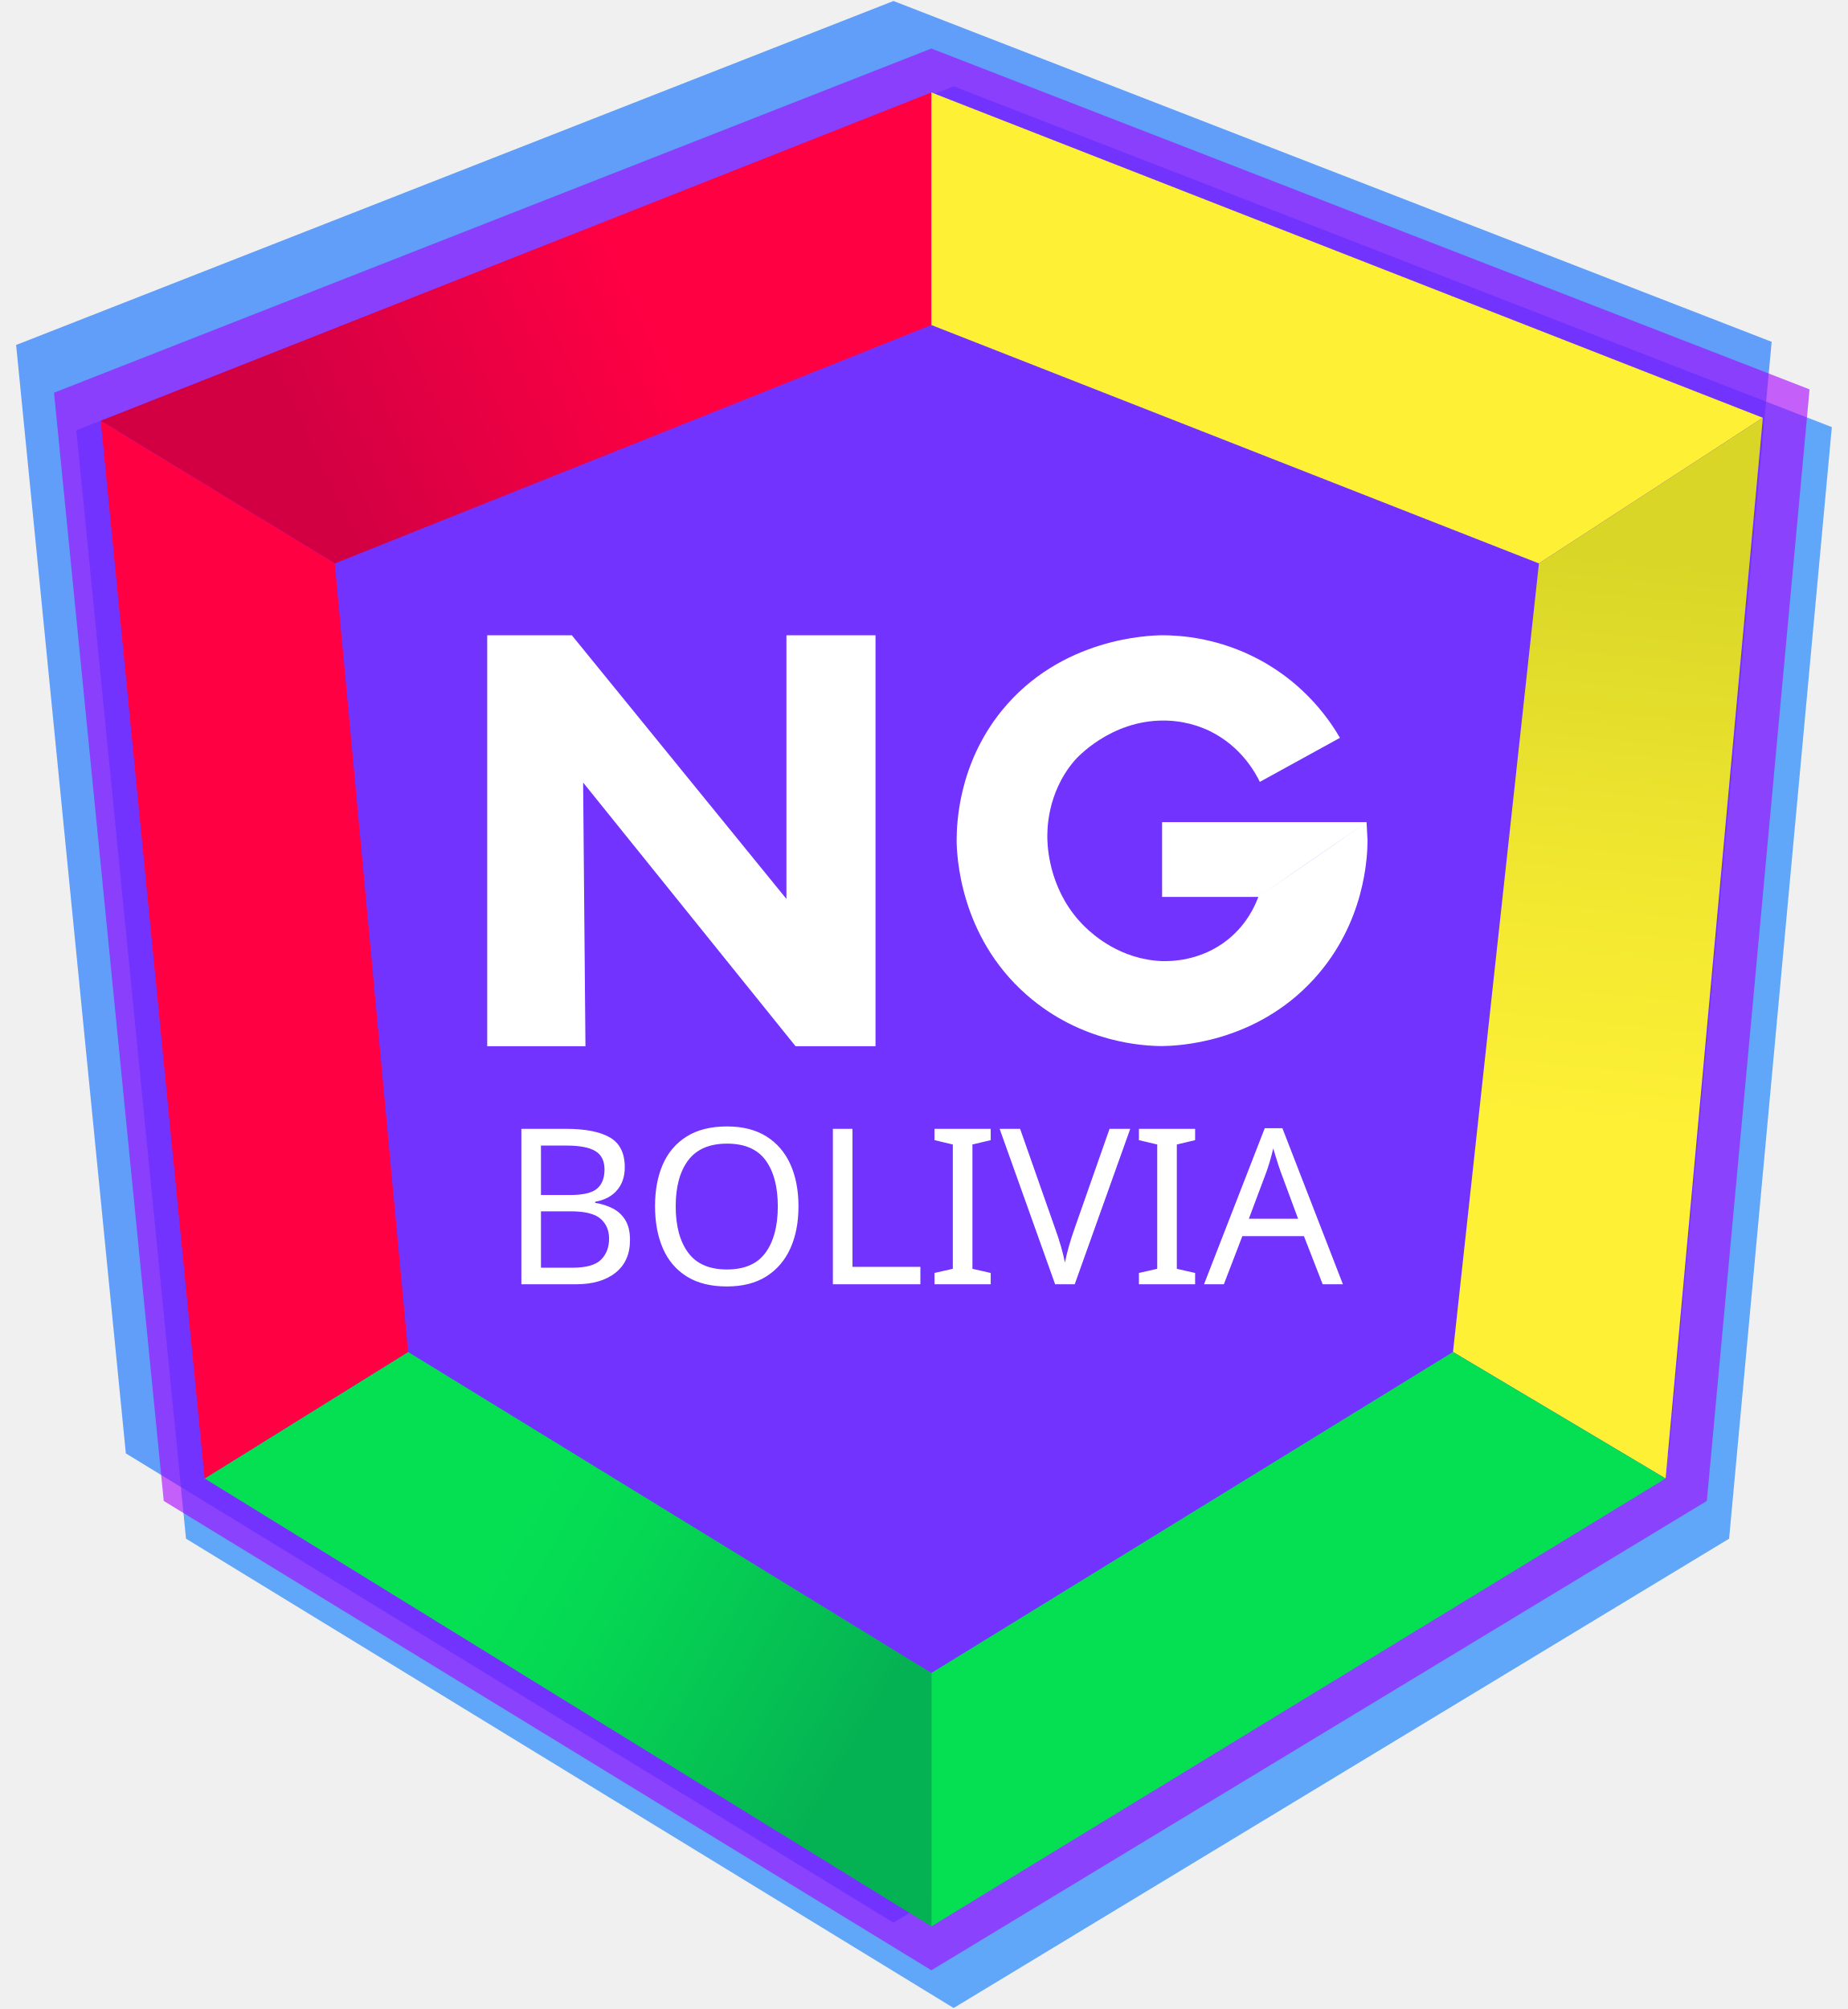
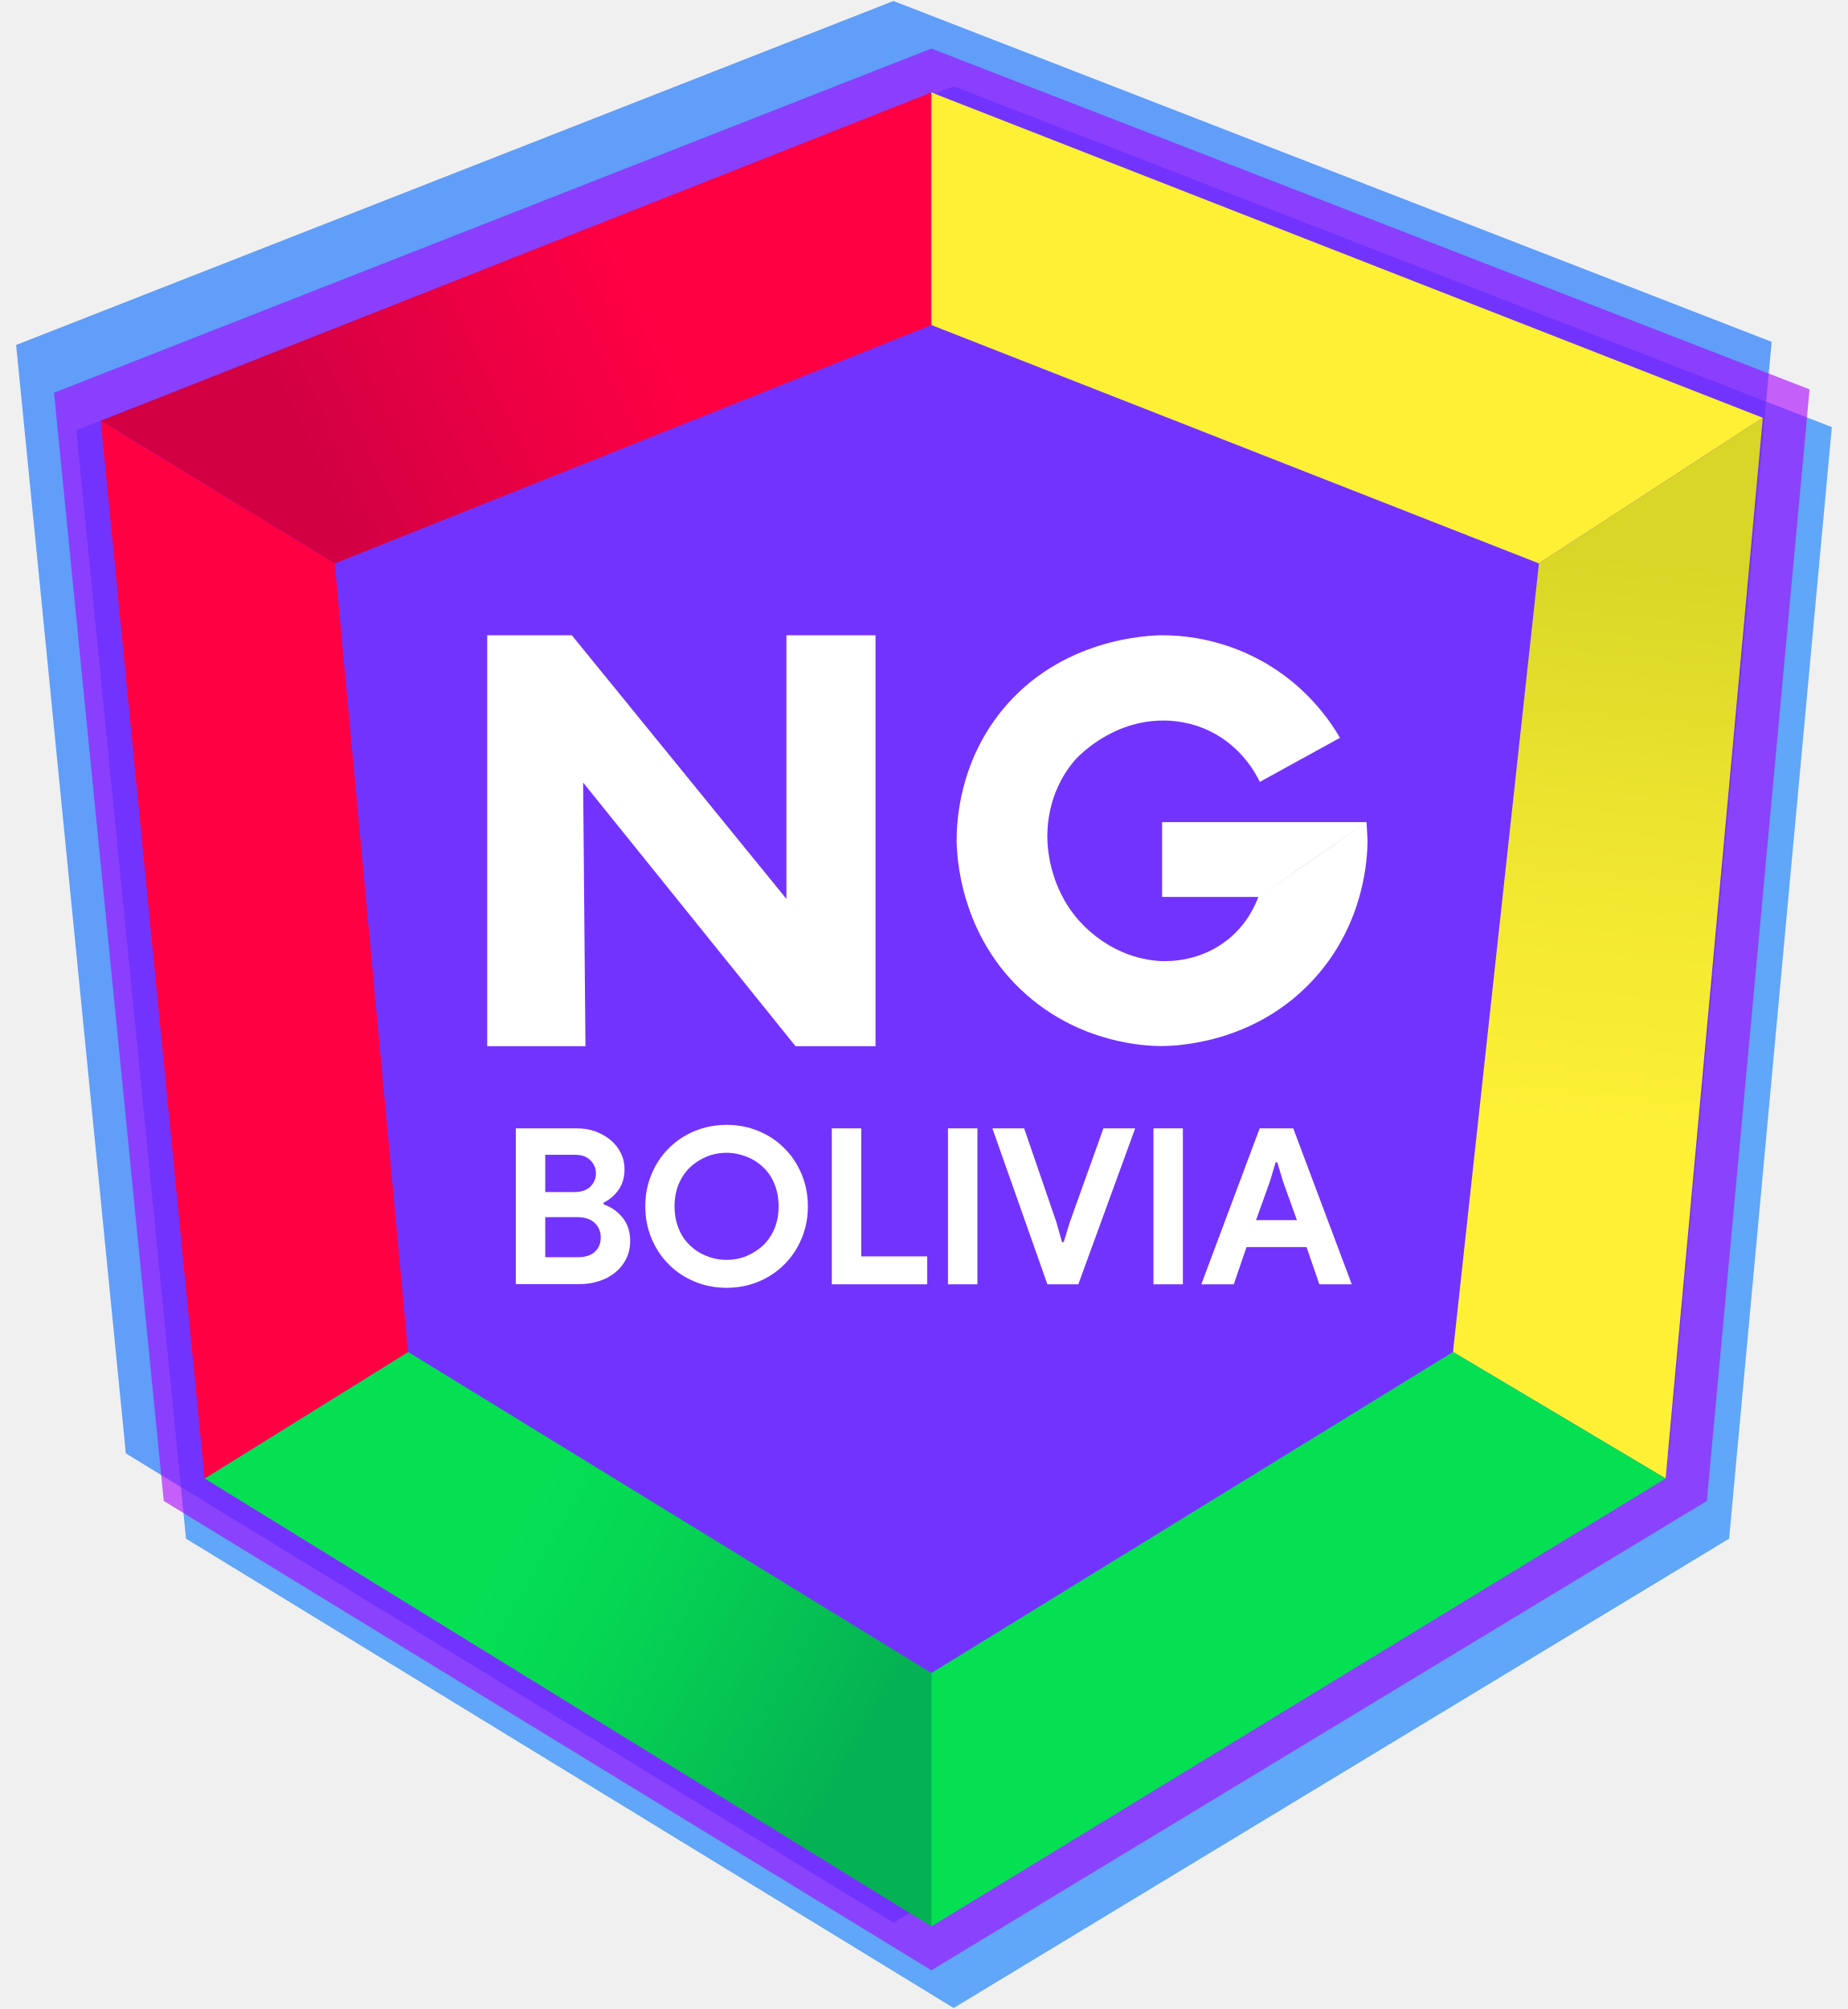
<svg xmlns="http://www.w3.org/2000/svg" version="1.1" id="Layer_1" x="0px" y="0px" viewBox="0 0 1111.7 1208.4" style="enable-background:new 0 0 1111.7 1208.4;" xml:space="preserve">
  <style type="text/css">
- 	.st0{opacity:0.6;fill:#0074FF;}
- 	.st1{opacity:0.6;fill:#0068FF;}
- 	.st2{opacity:0.6;fill:#A700FF;}
+ 	.st0{opacity:0.6;fill:#0074FF;enable-background:new    ;}
+ 	.st1{opacity:0.6;fill:#0068FF;enable-background:new    ;}
+ 	.st2{opacity:0.6;fill:#A700FF;enable-background:new    ;}
	.st3{fill:url(#SVGID_1_);}
	.st4{fill:#FDF035;}
	.st5{fill:url(#SVGID_2_);}
	.st6{fill:#05E053;}
	.st7{fill:url(#SVGID_3_);}
	.st8{fill:#FF0043;}
	.st9{fill:#FFFFFF;}
- 	.st10{font-family:'ProductSans-Bold';}
- 	.st11{font-size:130.954px;}
+ 	.st10{enable-background:new    ;}
</style>
  <g>
    <g id="Layer_2_1_">
      <g>
        <polygon class="st0" points="573.7,51.9 1102,256.9 1040.2,925.5 573.7,1207.8 111.9,925.5 45.9,258.8    " />
        <polygon class="st1" points="537.5,0.6 1065.8,205.6 1004,874.2 537.5,1156.5 75.7,874.2 9.7,207.5    " />
        <polygon class="st2" points="560.3,29.2 1088.6,234.2 1026.8,902.8 560.3,1185.1 98.5,902.8 32.5,236.2    " />
        <g>
-           <linearGradient id="SVGID_1_" gradientUnits="userSpaceOnUse" x1="191.558" y1="280.944" x2="389.878" y2="186.451">
+           <linearGradient id="SVGID_1_" gradientUnits="userSpaceOnUse" x1="191.559" y1="927.052" x2="389.879" y2="1021.545" gradientTransform="matrix(1 0 0 -1 0 1208)">
            <stop offset="0" style="stop-color:#D20043" />
            <stop offset="1" style="stop-color:#FF0043" />
          </linearGradient>
          <polygon class="st3" points="60.6,253.1 560.3,55.6 560.3,195.5 201.4,338.9     " />
          <polygon class="st4" points="560.3,55.6 1060.5,251.3 925.8,338.9 560.3,195.5     " />
-           <linearGradient id="SVGID_2_" gradientUnits="userSpaceOnUse" x1="989.125" y1="336.786" x2="955.381" y2="676.41">
+           <linearGradient id="SVGID_2_" gradientUnits="userSpaceOnUse" x1="989.165" y1="871.21" x2="955.421" y2="531.586" gradientTransform="matrix(1 0 0 -1 0 1208)">
            <stop offset="0" style="stop-color:#D9D627" />
            <stop offset="5.021989e-02" style="stop-color:#DBD828" />
            <stop offset="0.639" style="stop-color:#F4E931" />
            <stop offset="1" style="stop-color:#FDF035" />
          </linearGradient>
          <polygon class="st5" points="1060.5,251.3 1002,889.3 874.1,813.2 925.8,338.9     " />
          <polygon class="st6" points="1002,889.3 560.3,1158.7 560.3,1006.3 874.1,813.2     " />
-           <linearGradient id="SVGID_3_" gradientUnits="userSpaceOnUse" x1="514.009" y1="1049.407" x2="300.535" y2="927.475">
+           <linearGradient id="SVGID_3_" gradientUnits="userSpaceOnUse" x1="514.006" y1="158.588" x2="300.533" y2="280.52" gradientTransform="matrix(1 0 0 -1 0 1208)">
            <stop offset="0" style="stop-color:#05B253" />
            <stop offset="0.208" style="stop-color:#05BE53" />
            <stop offset="0.699" style="stop-color:#05D753" />
            <stop offset="1" style="stop-color:#05E053" />
          </linearGradient>
          <polygon class="st7" points="560.3,1158.7 123.1,889.3 245.5,813.2 560.3,1006.3     " />
          <polygon class="st8" points="245.5,813.2 123.1,889.3 60.6,253.1 201.4,338.9     " />
        </g>
        <g>
          <g>
            <polygon class="st9" points="293.1,382.1 344,382.1 473.1,540.7 473.1,382.1 526.7,382.1 526.7,629.3 478.6,629.3 350.8,470.7        352.2,629.3 293.1,629.3      " />
-             <path class="st9" d="M822.1,494.5c0,0-8.3,5.8-20.6,14.3c-12.3,8.5-28.6,19.8-44.5,30.7L822.1,494.5H699.1v45H757       c-2,5.3-6.9,16.5-18.4,25.7c-16.4,13.1-34.6,13-39.6,12.9c-25-1-41.3-15.8-46.1-20.4c-21-20.3-22.6-46.3-22.8-52.4       c-0.2-5.4-0.5-28.1,16.3-47.8c1.1-1.3,21.5-24.2,53.6-24.1c6.1,0,16.6,0.9,27.9,6.4c18.8,9.2,27.3,25,30,30.5       c16.1-8.8,32.1-17.7,48.2-26.5c-5.7-9.8-20.2-31.8-48.3-46.9c-24.5-13.2-47.4-14.8-58.7-14.8c-7.6,0.1-60.8,1.4-96.5,45.4       c-25.8,31.9-27.1,67.2-27.1,78.2c0.1,8,1.5,57.1,42.1,92.7c33.2,29.2,71.3,30.8,81.5,30.8c8-0.1,55.8-1.2,91.5-40.5       c30.7-33.8,32-73.4,32.1-83.1C822.5,502,822.3,498.3,822.1,494.5z" />
+             <path class="st9" d="M822.1,494.5c0,0-8.3,5.8-20.6,14.3s-28.6,19.8-44.5,30.7L822.1,494.5h-123v45H757       c-2,5.3-6.9,16.5-18.4,25.7c-16.4,13.1-34.6,13-39.6,12.9c-25-1-41.3-15.8-46.1-20.4c-21-20.3-22.6-46.3-22.8-52.4       c-0.2-5.4-0.5-28.1,16.3-47.8c1.1-1.3,21.5-24.2,53.6-24.1c6.1,0,16.6,0.9,27.9,6.4c18.8,9.2,27.3,25,30,30.5       c16.1-8.8,32.1-17.7,48.2-26.5c-5.7-9.8-20.2-31.8-48.3-46.9c-24.5-13.2-47.4-14.8-58.7-14.8c-7.6,0.1-60.8,1.4-96.5,45.4       c-25.8,31.9-27.1,67.2-27.1,78.2c0.1,8,1.5,57.1,42.1,92.7c33.2,29.2,71.3,30.8,81.5,30.8c8-0.1,55.8-1.2,91.5-40.5       c30.7-33.8,32-73.4,32.1-83.1C822.5,502,822.3,498.3,822.1,494.5z" />
          </g>
        </g>
-         <text transform="matrix(1 0 0 1 300.9502 772.4826)" class="st9 st10 st11">BOLIVIA</text>
+         <g class="st10">
+           <path class="st9" d="M310.4,678.7H347c4,0,7.8,0.6,11.3,1.9c3.5,1.3,6.5,3,9.1,5.2c2.6,2.2,4.6,4.8,6.1,7.8      c1.5,3,2.2,6.2,2.2,9.6c0,5-1.2,9.1-3.6,12.5c-2.4,3.4-5.4,5.9-9,7.7v1c4.8,1.7,8.7,4.5,11.6,8.2c2.9,3.7,4.4,8.3,4.4,13.8      c0,4-0.8,7.6-2.4,10.8c-1.6,3.2-3.8,5.9-6.6,8.2c-2.8,2.3-6,4-9.8,5.2c-3.7,1.2-7.7,1.8-12,1.8h-38V678.7z M345.7,717      c4.1,0,7.3-1.1,9.5-3.3c2.2-2.2,3.3-4.9,3.3-7.9c0-3.1-1.1-5.7-3.3-7.9c-2.2-2.2-5.2-3.3-9-3.3h-18.2V717H345.7z M347.7,756.2      c4.5,0,7.9-1.1,10.2-3.3c2.4-2.2,3.5-5.1,3.5-8.6c0-3.5-1.2-6.4-3.6-8.7c-2.4-2.3-6-3.5-10.7-3.5h-19.1v24.1H347.7z" />
+           <path class="st9" d="M437.1,774.6c-7,0-13.5-1.3-19.4-3.8c-6-2.5-11.2-6-15.5-10.4c-4.4-4.4-7.8-9.6-10.3-15.6      c-2.5-6-3.7-12.4-3.7-19.2s1.2-13.2,3.7-19.2c2.5-6,5.9-11.2,10.3-15.6c4.4-4.4,9.5-7.9,15.5-10.4c6-2.5,12.5-3.8,19.4-3.8      c7,0,13.5,1.3,19.4,3.8c6,2.5,11.2,6,15.5,10.4c4.4,4.4,7.8,9.6,10.3,15.6c2.5,6,3.7,12.4,3.7,19.2s-1.2,13.2-3.7,19.2      c-2.5,6-5.9,11.2-10.3,15.6c-4.4,4.4-9.5,7.9-15.5,10.4C450.6,773.3,444.1,774.6,437.1,774.6z M437.1,757.8      c4.4,0,8.4-0.8,12.2-2.4c3.8-1.6,7.1-3.8,10-6.5c2.8-2.8,5.1-6.2,6.7-10.1c1.6-4,2.4-8.4,2.4-13.2c0-4.8-0.8-9.2-2.4-13.2      c-1.6-4-3.8-7.4-6.7-10.1c-2.8-2.8-6.2-5-10-6.5s-7.9-2.4-12.2-2.4c-4.4,0-8.4,0.8-12.2,2.4c-3.8,1.6-7.1,3.8-10,6.5      c-2.8,2.8-5.1,6.2-6.7,10.1c-1.6,4-2.4,8.4-2.4,13.2c0,4.8,0.8,9.2,2.4,13.2c1.6,4,3.8,7.4,6.7,10.1c2.8,2.8,6.2,5,10,6.5      C428.7,757,432.8,757.8,437.1,757.8z" />
+           <path class="st9" d="M500.4,678.7h17.7v77h39.7v16.8h-57.4V678.7z" />
+           <path class="st9" d="M570.3,678.7H588v93.8h-17.7V678.7z" />
+           <path class="st9" d="M597,678.7h19.1l19.4,56.4l3.4,12h1l3.7-12l20.2-56.4h19.1l-34.2,93.8h-18.6L597,678.7z" />
+           <path class="st9" d="M693.9,678.7h17.7v93.8h-17.7V678.7z" />
+           <path class="st9" d="M757.8,678.7H778l35.2,93.8h-19.5l-7.7-22.4h-36.1l-7.7,22.4h-19.5L757.8,678.7z M780.2,733.9l-8.4-23.4      l-3.4-11.4h-1l-3.4,11.4l-8.4,23.4H780.2z" />
+         </g>
      </g>
    </g>
  </g>
</svg>
